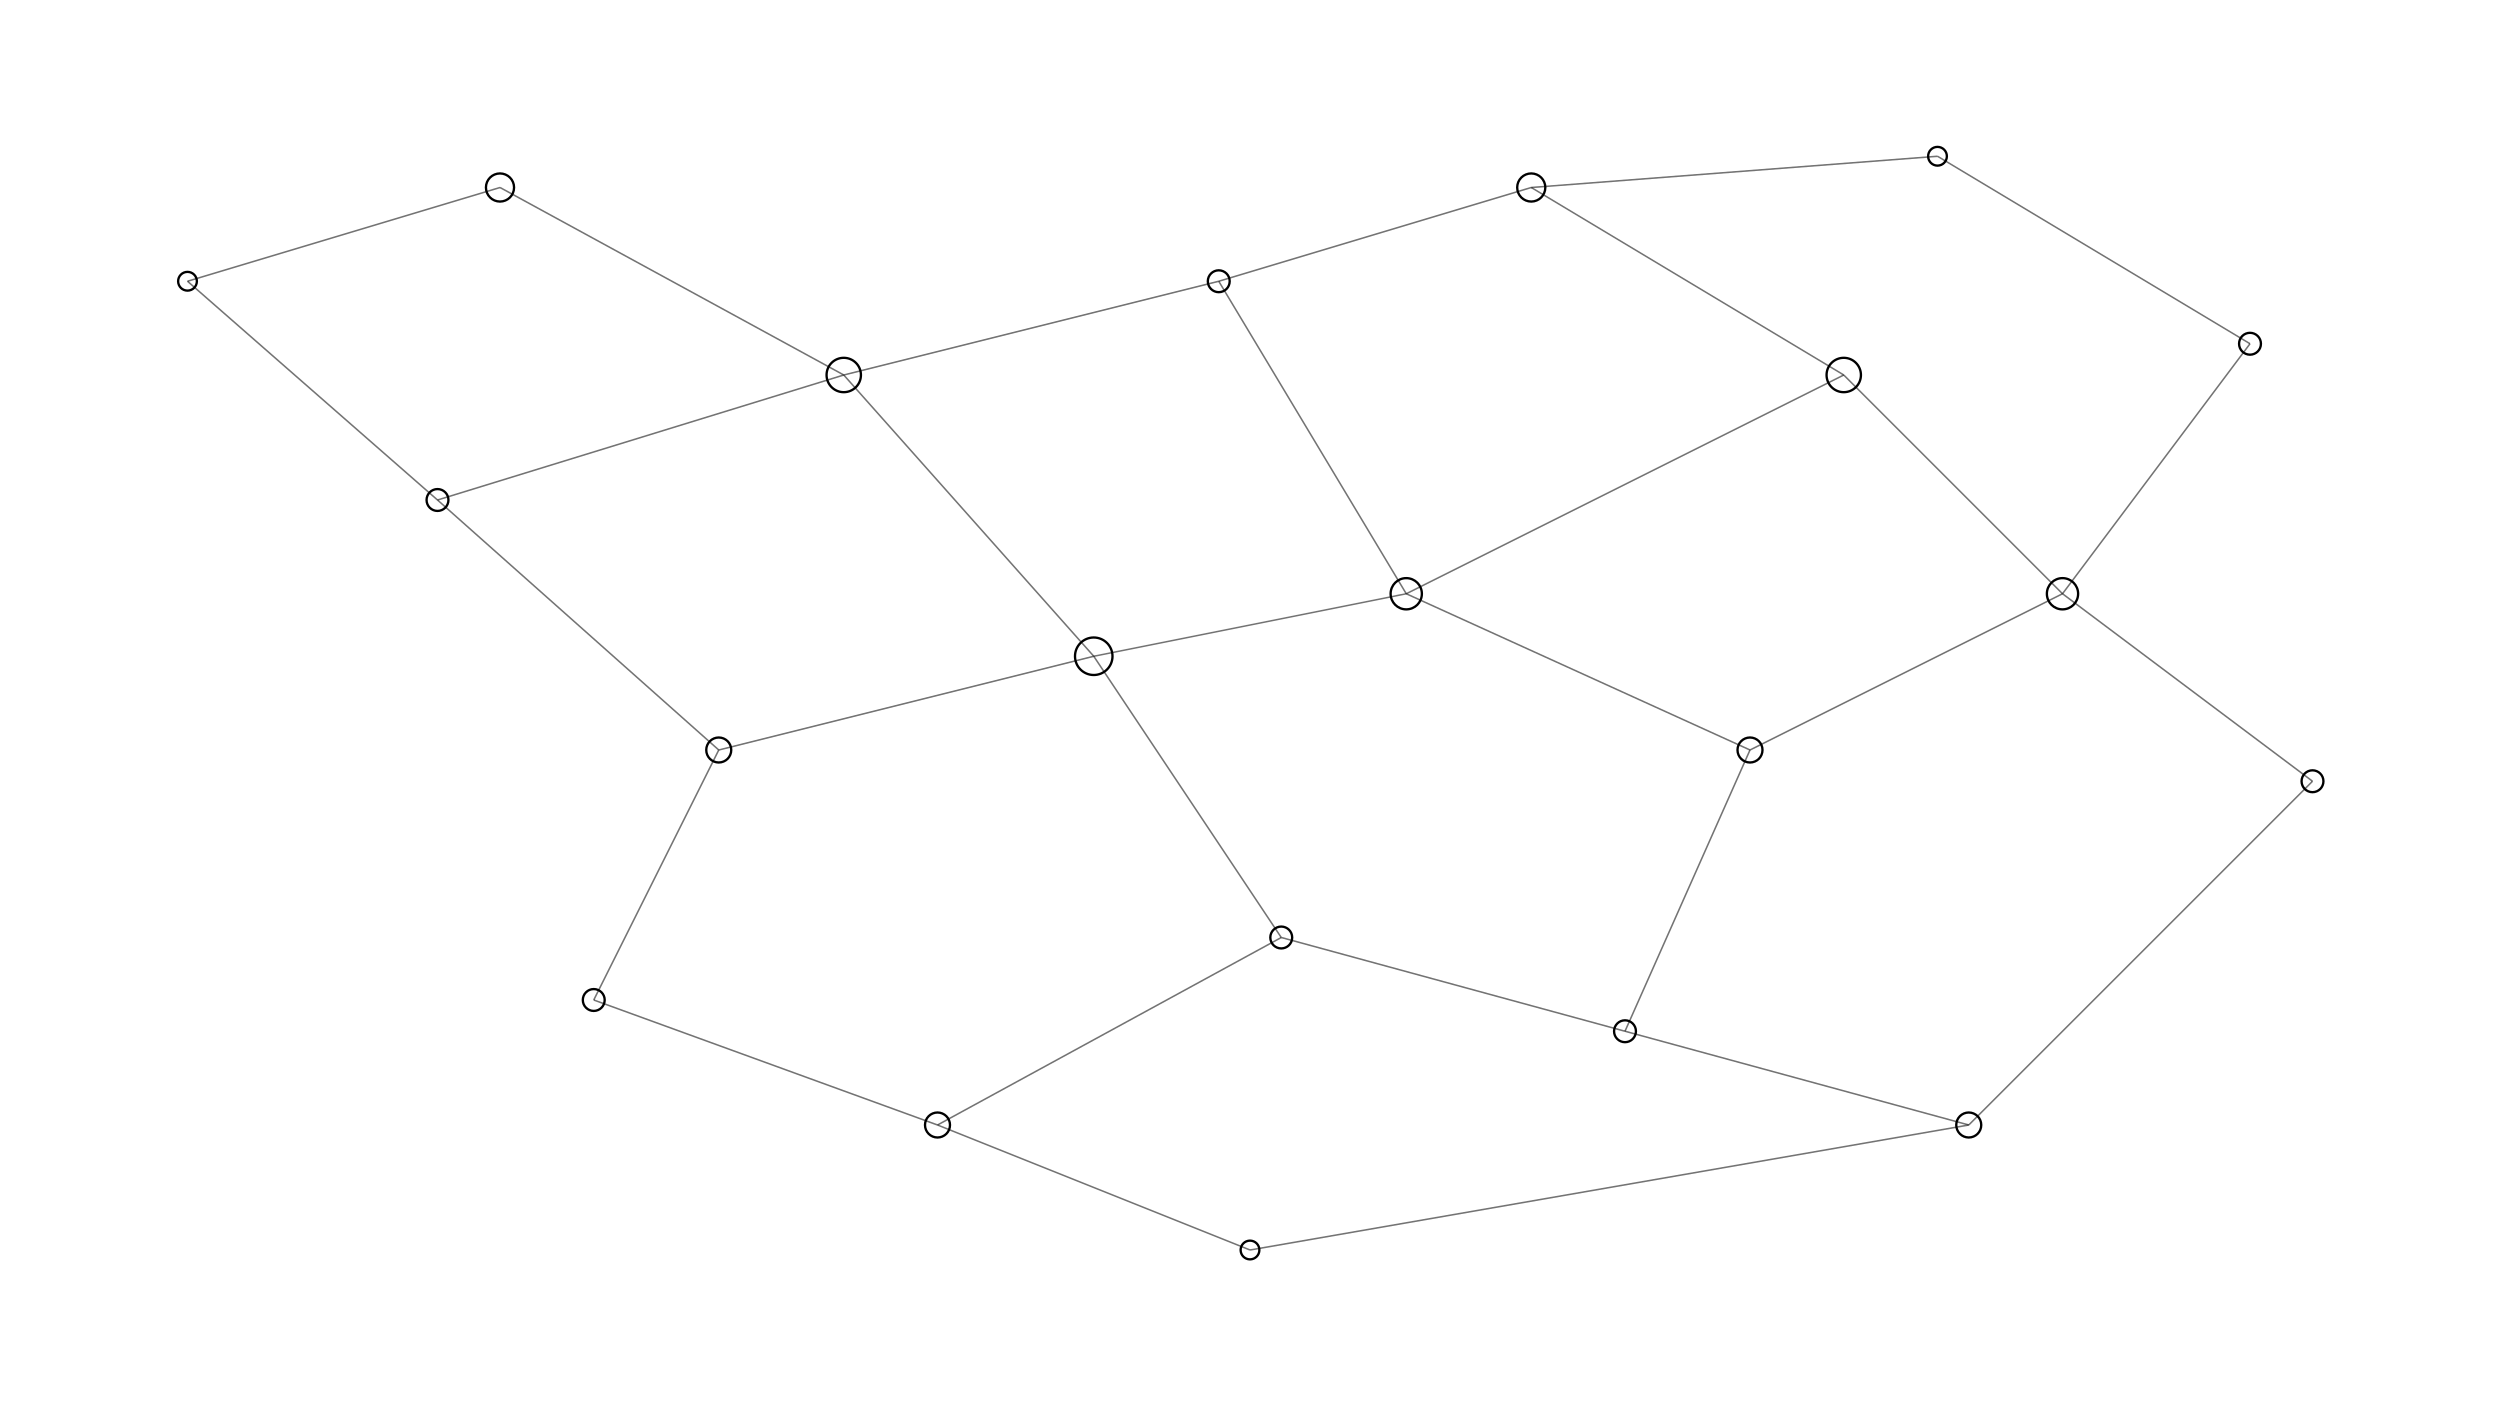
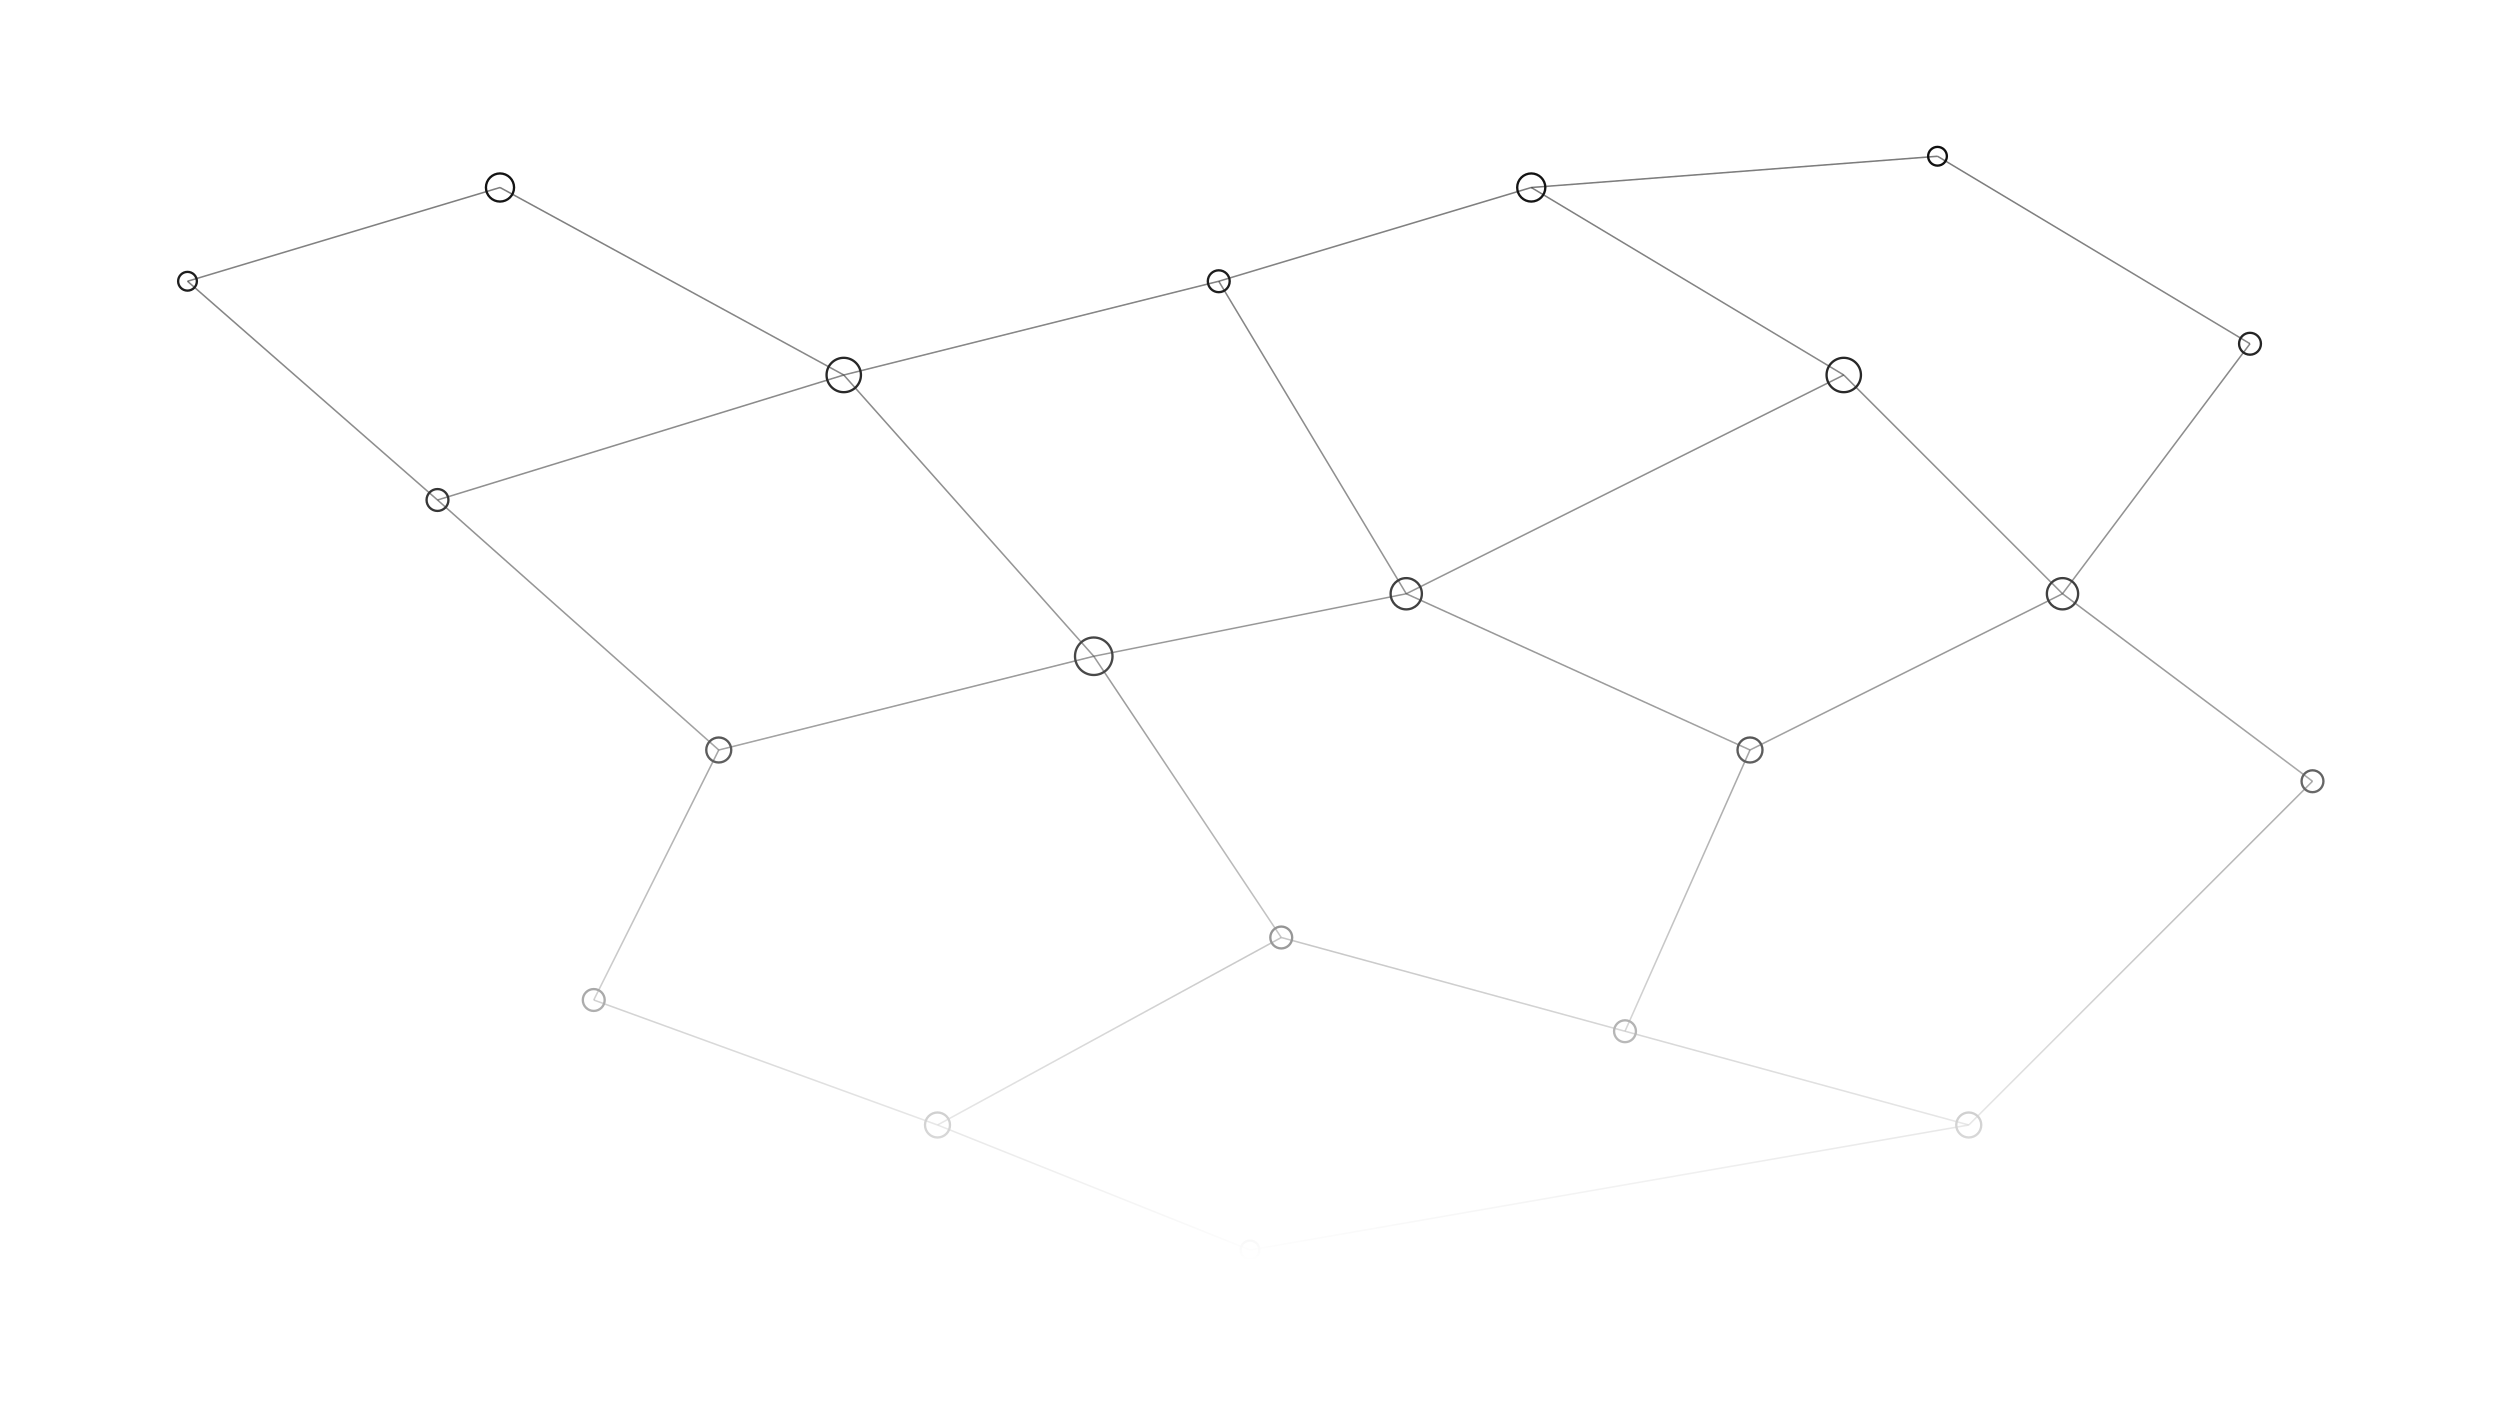
<svg xmlns="http://www.w3.org/2000/svg" viewBox="0 0 1600 900" preserveAspectRatio="xMidYMid slice" aria-hidden="true">
-   <g stroke="#000" stroke-width="1" stroke-opacity="0.55" fill="none">
-     <line x1="120" y1="180" x2="320" y2="120" />
-     <line x1="120" y1="180" x2="280" y2="320" />
-     <line x1="320" y1="120" x2="540" y2="240" />
-     <line x1="280" y1="320" x2="540" y2="240" />
-     <line x1="280" y1="320" x2="460" y2="480" />
-     <line x1="540" y1="240" x2="780" y2="180" />
-     <line x1="540" y1="240" x2="700" y2="420" />
-     <line x1="460" y1="480" x2="700" y2="420" />
-     <line x1="460" y1="480" x2="380" y2="640" />
-     <line x1="780" y1="180" x2="980" y2="120" />
-     <line x1="780" y1="180" x2="900" y2="380" />
-     <line x1="700" y1="420" x2="900" y2="380" />
-     <line x1="700" y1="420" x2="820" y2="600" />
-     <line x1="380" y1="640" x2="600" y2="720" />
-     <line x1="820" y1="600" x2="600" y2="720" />
-     <line x1="980" y1="120" x2="1180" y2="240" />
-     <line x1="980" y1="120" x2="1240" y2="100" />
-     <line x1="900" y1="380" x2="1180" y2="240" />
-     <line x1="900" y1="380" x2="1120" y2="480" />
-     <line x1="820" y1="600" x2="1040" y2="660" />
-     <line x1="1120" y1="480" x2="1040" y2="660" />
-     <line x1="1120" y1="480" x2="1320" y2="380" />
-     <line x1="1180" y1="240" x2="1320" y2="380" />
-     <line x1="1240" y1="100" x2="1440" y2="220" />
-     <line x1="1320" y1="380" x2="1440" y2="220" />
-     <line x1="1320" y1="380" x2="1480" y2="500" />
-     <line x1="1040" y1="660" x2="1260" y2="720" />
-     <line x1="1480" y1="500" x2="1260" y2="720" />
-     <line x1="600" y1="720" x2="800" y2="800" />
-     <line x1="1260" y1="720" x2="800" y2="800" />
-   </g>
-   <g fill="none" stroke="#000" stroke-width="1.5">
-     <circle cx="120" cy="180" r="6" />
-     <circle cx="320" cy="120" r="9" />
-     <circle cx="280" cy="320" r="7" />
-     <circle cx="540" cy="240" r="11" />
-     <circle cx="460" cy="480" r="8" />
-     <circle cx="780" cy="180" r="7" />
-     <circle cx="700" cy="420" r="12" />
-     <circle cx="380" cy="640" r="7" />
-     <circle cx="980" cy="120" r="9" />
-     <circle cx="900" cy="380" r="10" />
-     <circle cx="820" cy="600" r="7" />
-     <circle cx="600" cy="720" r="8" />
-     <circle cx="1180" cy="240" r="11" />
-     <circle cx="1240" cy="100" r="6" />
-     <circle cx="1120" cy="480" r="8" />
-     <circle cx="1040" cy="660" r="7" />
-     <circle cx="1320" cy="380" r="10" />
-     <circle cx="1440" cy="220" r="7" />
-     <circle cx="1480" cy="500" r="7" />
-     <circle cx="1260" cy="720" r="8" />
-     <circle cx="800" cy="800" r="6" />
+   <defs>
+     <linearGradient id="fade" x1="0" y1="0" x2="0" y2="1">
+       <stop offset="0%" stop-color="white" stop-opacity="1" />
+       <stop offset="50%" stop-color="white" stop-opacity="0.7" />
+       <stop offset="90%" stop-color="white" stop-opacity="0" />
+     </linearGradient>
+     <mask id="fadeMask" maskUnits="userSpaceOnUse" x="0" y="0" width="1600" height="900">
+       <rect x="0" y="0" width="1600" height="900" fill="url(#fade)" />
+     </mask>
+   </defs>
+   <g mask="url(#fadeMask)">
+     <g stroke="#000" stroke-width="1" stroke-opacity="0.55" fill="none">
+       <line x1="120" y1="180" x2="320" y2="120" />
+       <line x1="120" y1="180" x2="280" y2="320" />
+       <line x1="320" y1="120" x2="540" y2="240" />
+       <line x1="280" y1="320" x2="540" y2="240" />
+       <line x1="280" y1="320" x2="460" y2="480" />
+       <line x1="540" y1="240" x2="780" y2="180" />
+       <line x1="540" y1="240" x2="700" y2="420" />
+       <line x1="460" y1="480" x2="700" y2="420" />
+       <line x1="460" y1="480" x2="380" y2="640" />
+       <line x1="780" y1="180" x2="980" y2="120" />
+       <line x1="780" y1="180" x2="900" y2="380" />
+       <line x1="700" y1="420" x2="900" y2="380" />
+       <line x1="700" y1="420" x2="820" y2="600" />
+       <line x1="380" y1="640" x2="600" y2="720" />
+       <line x1="820" y1="600" x2="600" y2="720" />
+       <line x1="980" y1="120" x2="1180" y2="240" />
+       <line x1="980" y1="120" x2="1240" y2="100" />
+       <line x1="900" y1="380" x2="1180" y2="240" />
+       <line x1="900" y1="380" x2="1120" y2="480" />
+       <line x1="820" y1="600" x2="1040" y2="660" />
+       <line x1="1120" y1="480" x2="1040" y2="660" />
+       <line x1="1120" y1="480" x2="1320" y2="380" />
+       <line x1="1180" y1="240" x2="1320" y2="380" />
+       <line x1="1240" y1="100" x2="1440" y2="220" />
+       <line x1="1320" y1="380" x2="1440" y2="220" />
+       <line x1="1320" y1="380" x2="1480" y2="500" />
+       <line x1="1040" y1="660" x2="1260" y2="720" />
+       <line x1="1480" y1="500" x2="1260" y2="720" />
+       <line x1="600" y1="720" x2="800" y2="800" />
+       <line x1="1260" y1="720" x2="800" y2="800" />
+     </g>
+     <g fill="none" stroke="#000" stroke-width="1.5">
+       <circle cx="120" cy="180" r="6" />
+       <circle cx="320" cy="120" r="9" />
+       <circle cx="280" cy="320" r="7" />
+       <circle cx="540" cy="240" r="11" />
+       <circle cx="460" cy="480" r="8" />
+       <circle cx="780" cy="180" r="7" />
+       <circle cx="700" cy="420" r="12" />
+       <circle cx="380" cy="640" r="7" />
+       <circle cx="980" cy="120" r="9" />
+       <circle cx="900" cy="380" r="10" />
+       <circle cx="820" cy="600" r="7" />
+       <circle cx="600" cy="720" r="8" />
+       <circle cx="1180" cy="240" r="11" />
+       <circle cx="1240" cy="100" r="6" />
+       <circle cx="1120" cy="480" r="8" />
+       <circle cx="1040" cy="660" r="7" />
+       <circle cx="1320" cy="380" r="10" />
+       <circle cx="1440" cy="220" r="7" />
+       <circle cx="1480" cy="500" r="7" />
+       <circle cx="1260" cy="720" r="8" />
+       <circle cx="800" cy="800" r="6" />
+     </g>
  </g>
</svg>
